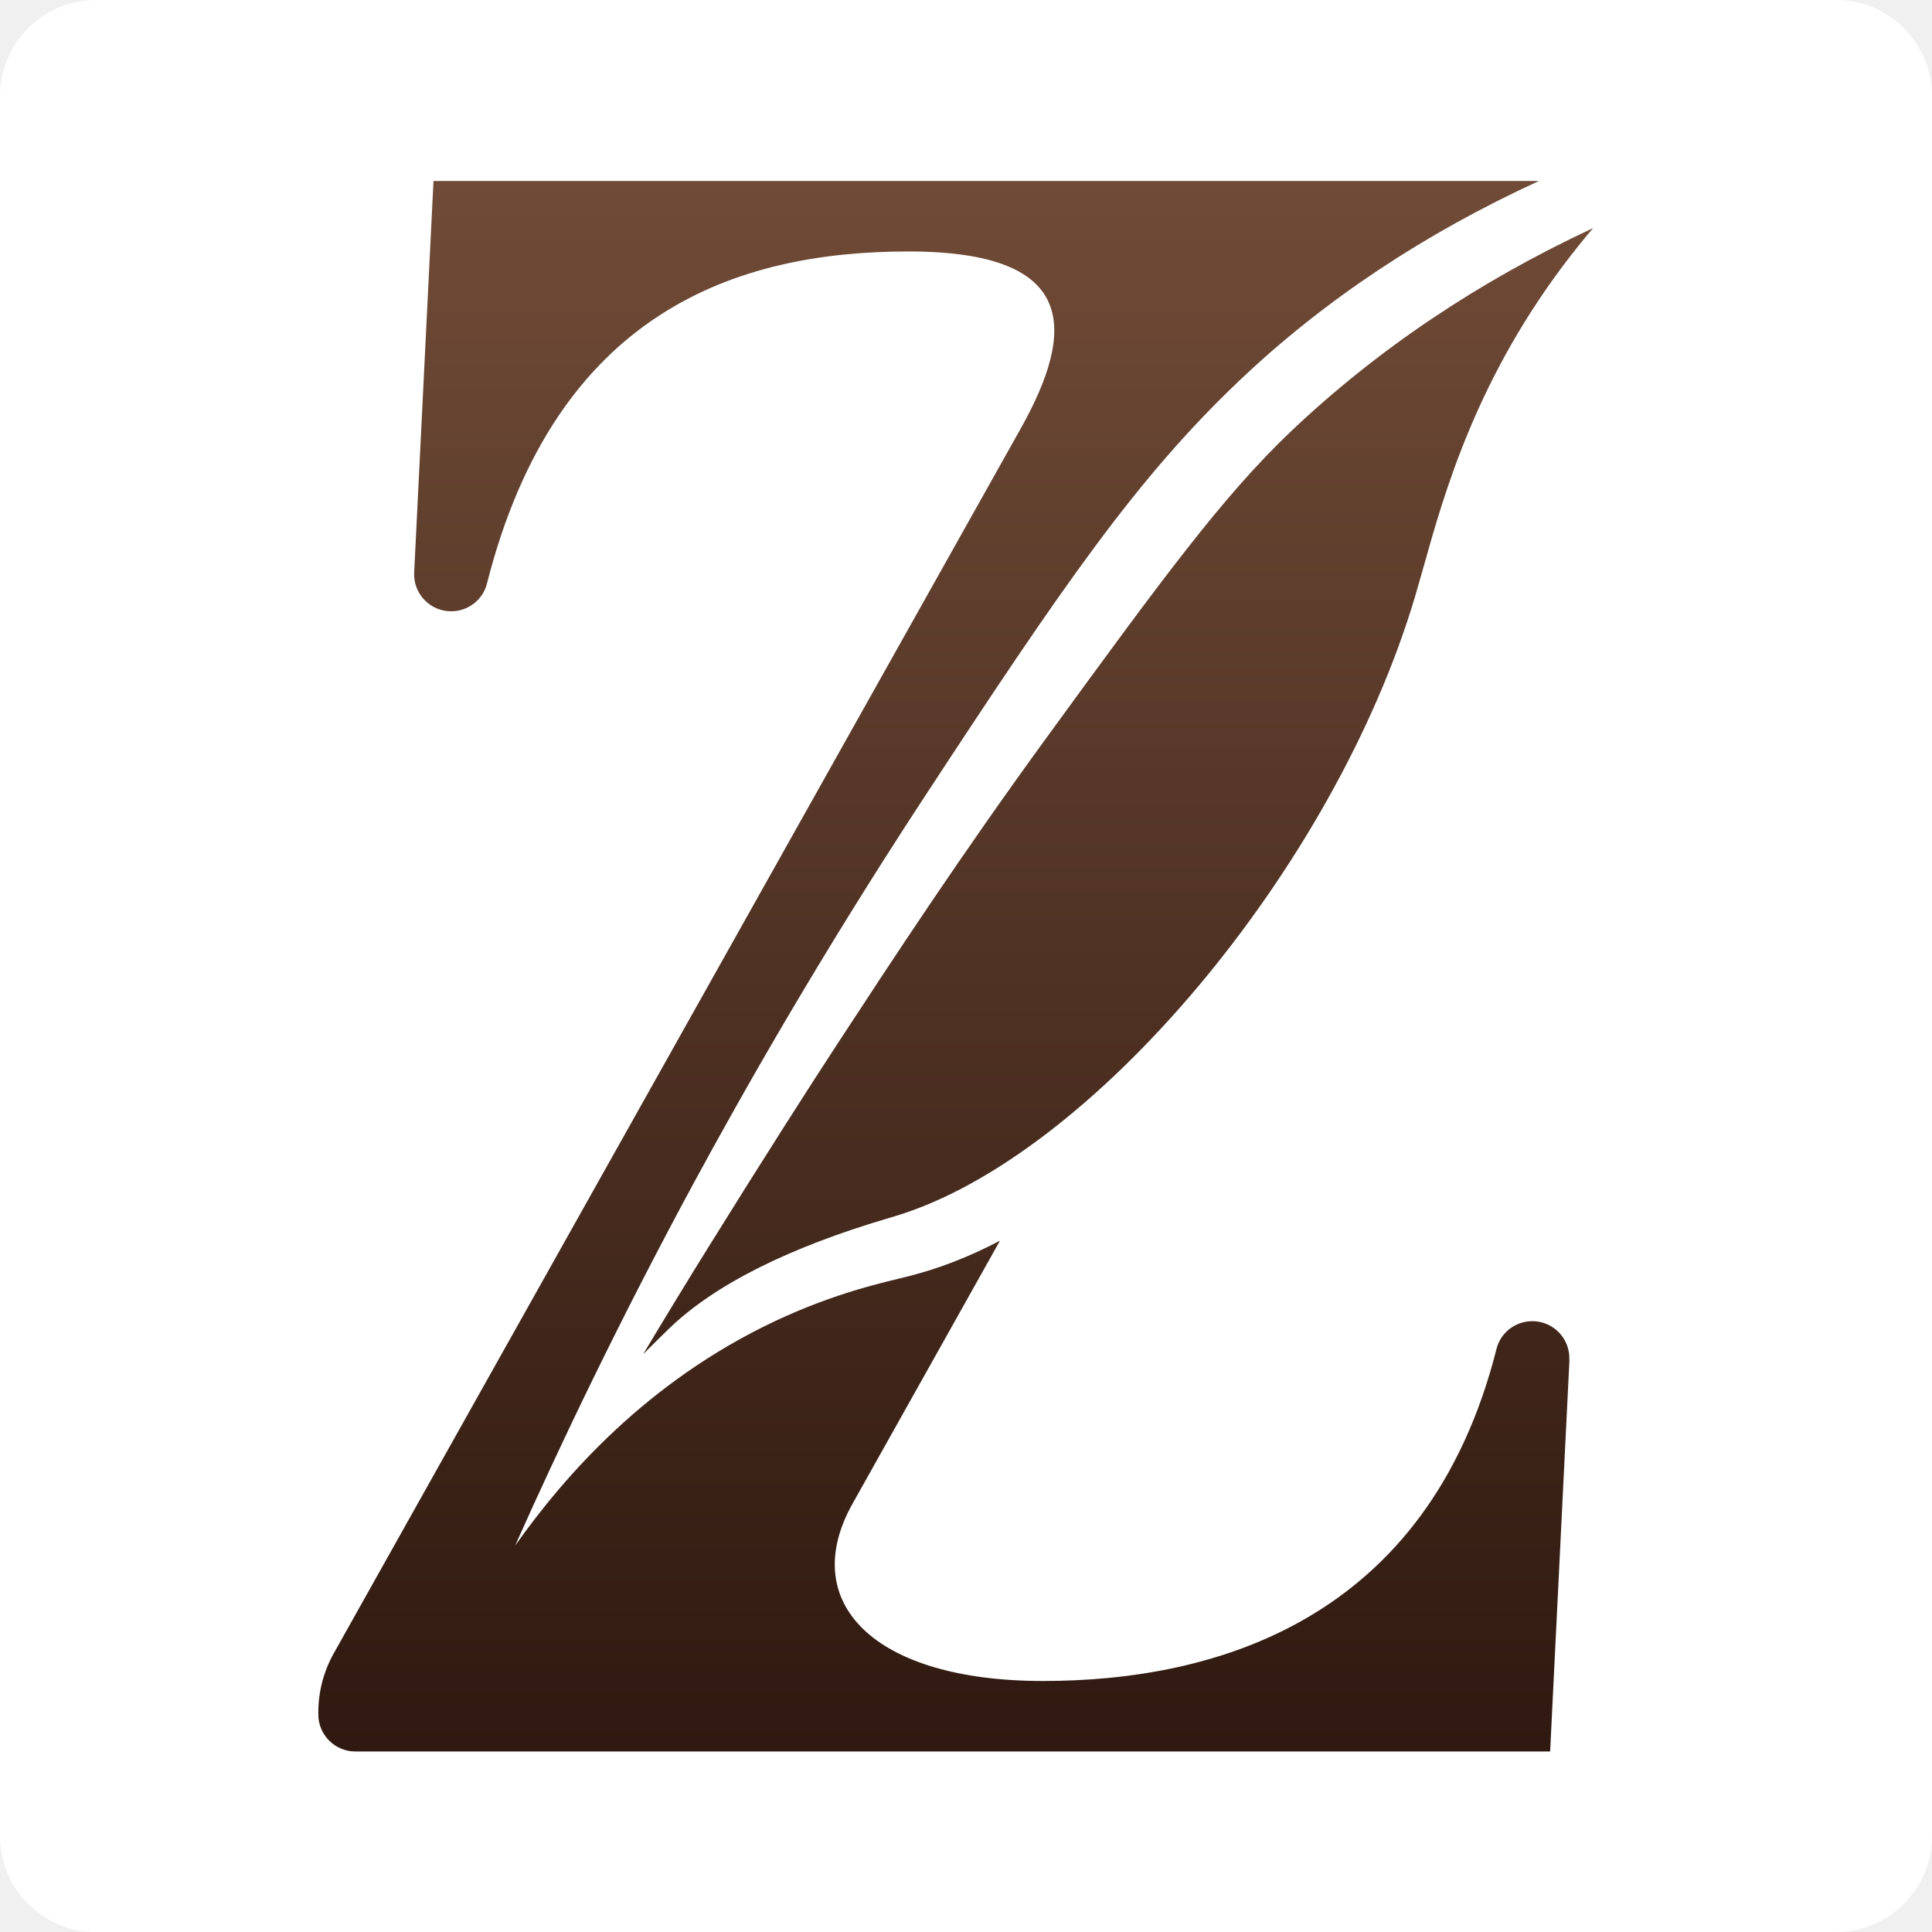
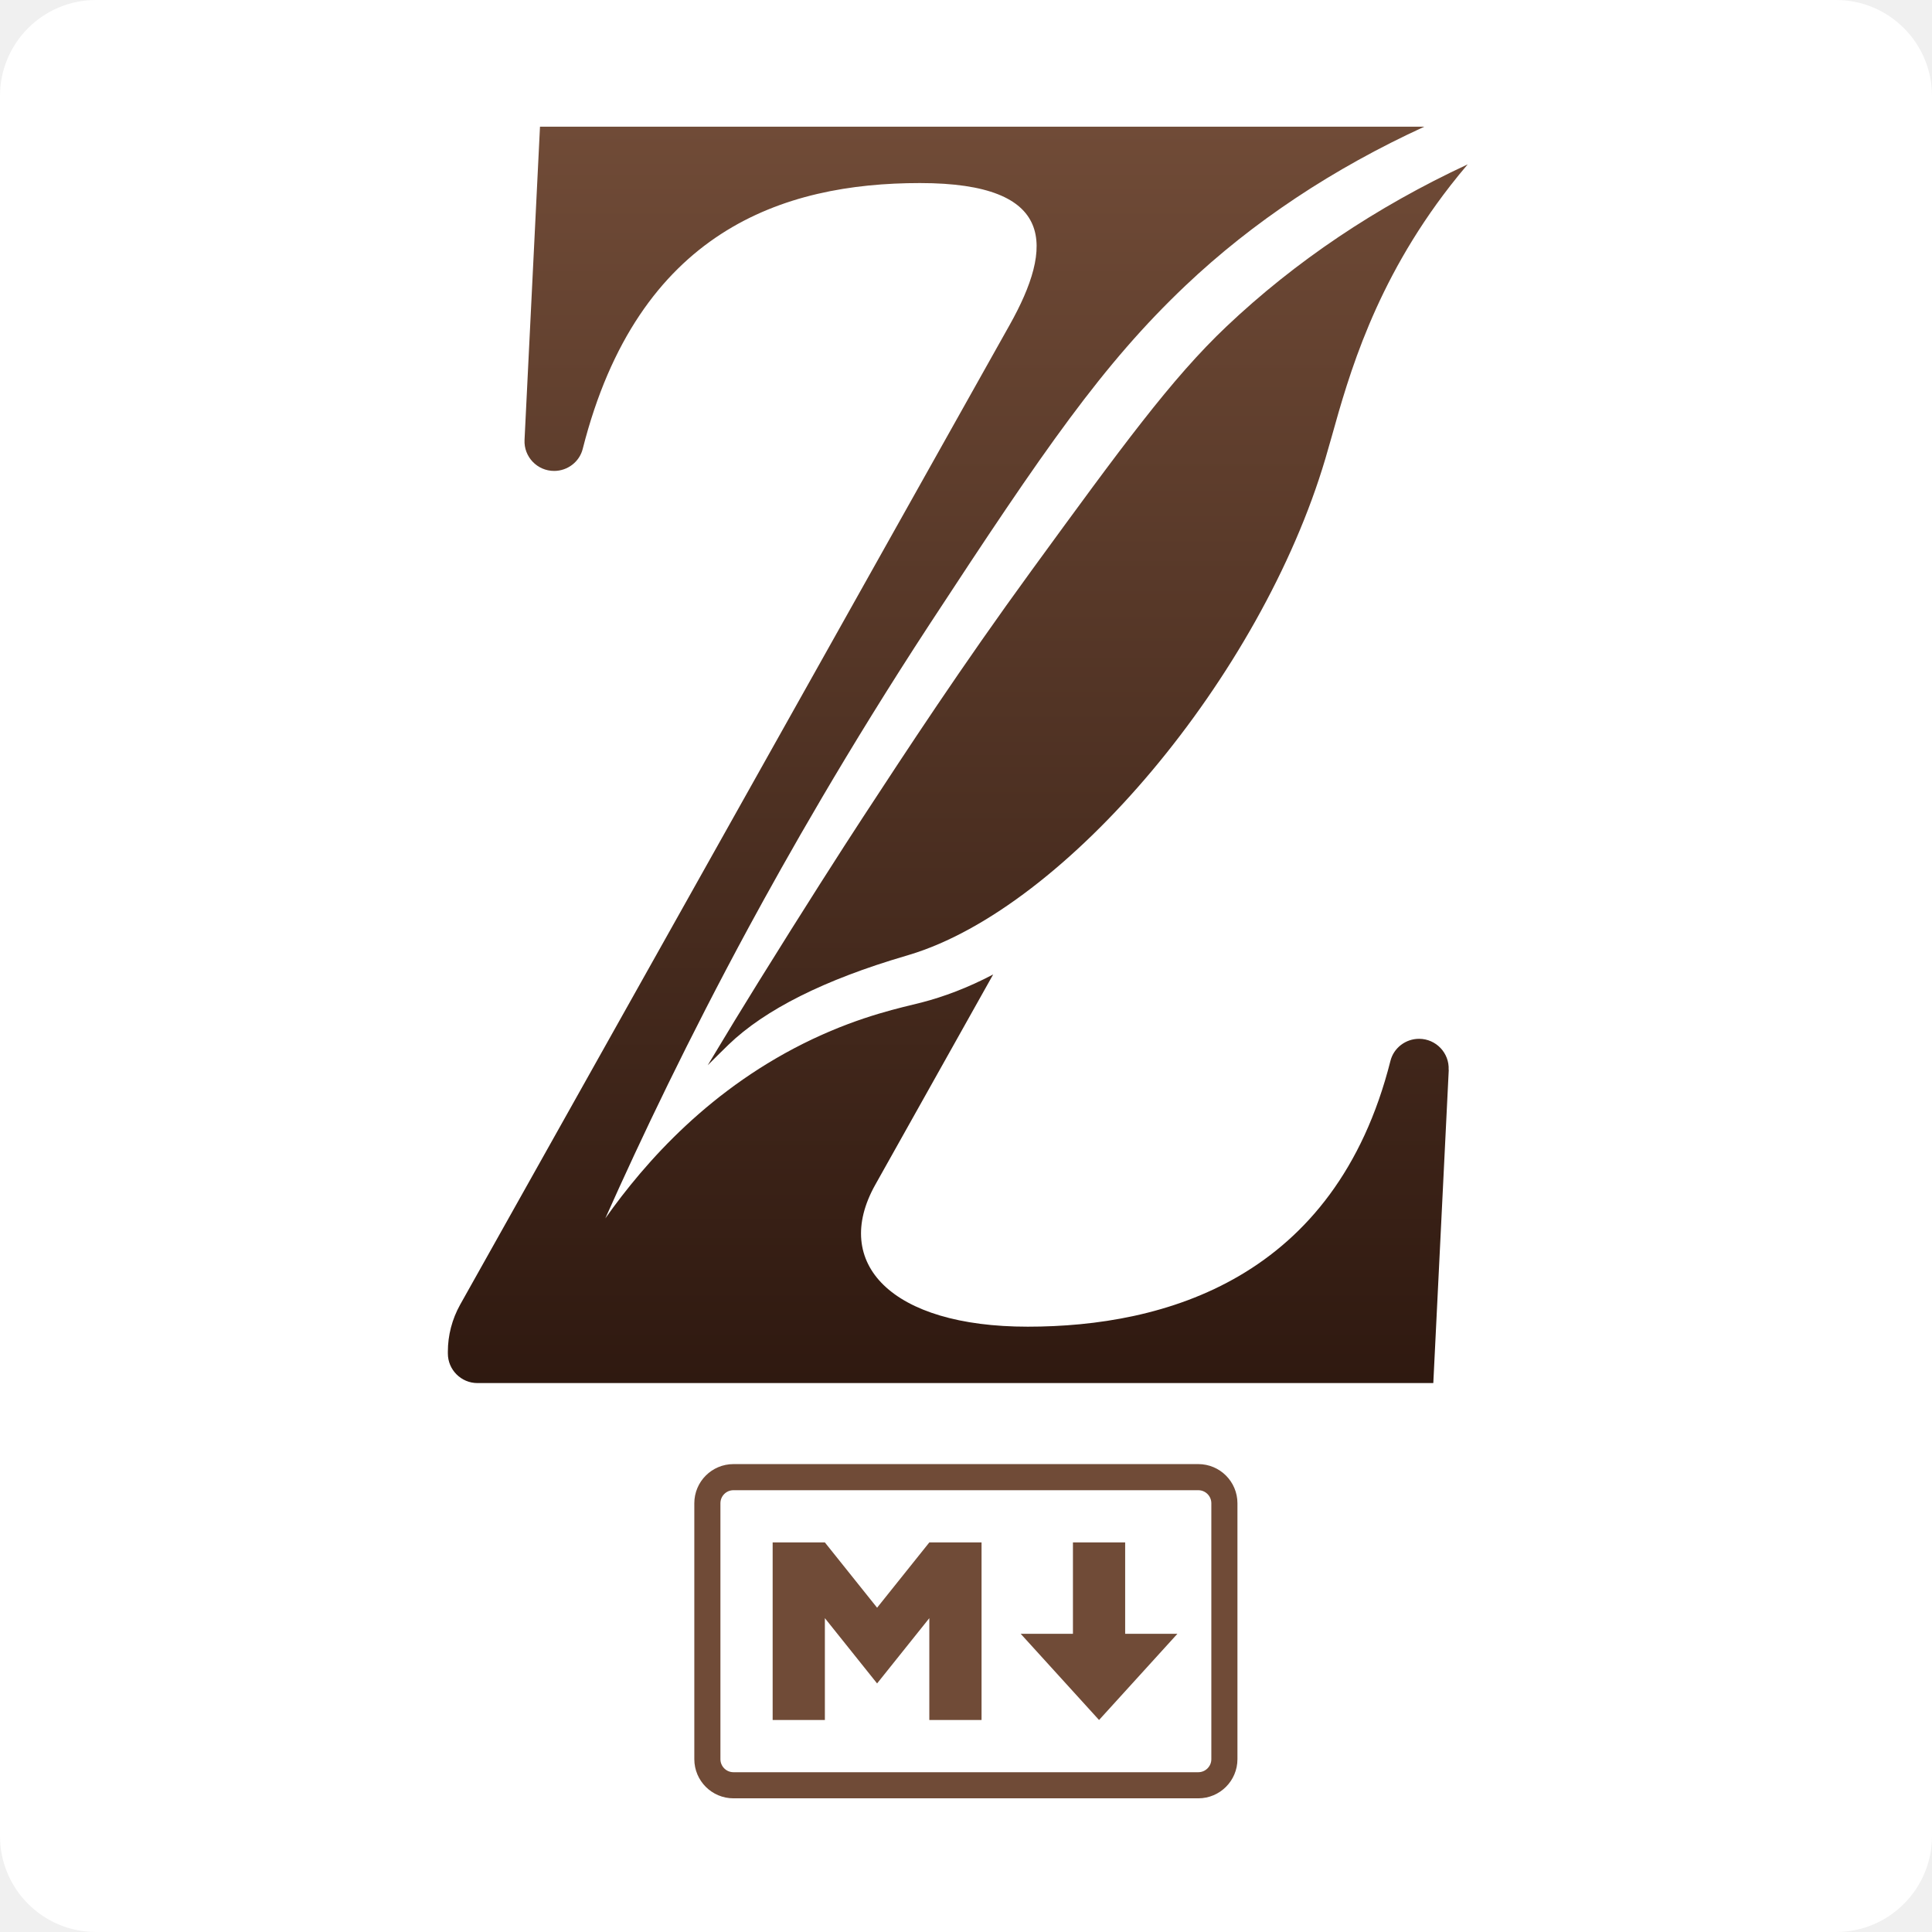
<svg xmlns="http://www.w3.org/2000/svg" id="a" viewBox="0 0 128 128">
  <defs>
    <style>.d{fill:#fff;}.e{fill:url(#b);}</style>
    <linearGradient id="b" x1="63.32" y1="116.03" x2="63.32" y2="11.97" gradientUnits="userSpaceOnUse">
      <stop offset="0" stop-color="#2f1910" />
      <stop offset="1" stop-color="#704b37" />
    </linearGradient>
  </defs>
  <rect class="d" width="128" height="128" rx="6.36" ry="6.36" />
-   <path class="e" d="M103.98,90.1l-1.28,25.94H23.54c-1.35,0-2.45-1.1-2.45-2.45v-.15c0-1.36,.35-2.69,1.01-3.88,0,0,3.51-6.27,45.51-81.14,3.65-6.5,3.89-11.76-7.42-11.76s-23.35,3.94-27.93,22.01c-.27,1.08-1.26,1.83-2.37,1.83-1.4,0-2.52-1.17-2.45-2.57l1.28-25.94H101.96c-7.54,3.46-14.19,7.86-19.79,13.17-6.84,6.49-11.7,13.55-21.14,27.97-6.94,10.61-11.92,19.45-15.01,25.14-5,9.24-8.92,17.47-11.89,24.13,3.31-4.68,8.76-10.87,17.17-14.85,4.15-1.96,7.38-2.61,9.03-3.03,1.81-.47,3.79-1.2,5.92-2.32l-9.76,17.41c-3.65,6.5,1.3,11.76,12.62,11.76s25.47-3.94,30.04-22.01c.27-1.08,1.26-1.83,2.37-1.83,1.4,0,2.52,1.17,2.45,2.57Zm-59.64-2.09c3.01-2.9,7.93-5.37,14.64-7.34l.3-.09c13.04-3.9,29.15-23.1,34.48-41.09,.16-.55,.33-1.16,.52-1.81,1.42-5.08,3.57-12.75,9.82-20.79,.47-.6,.95-1.2,1.45-1.78-7.58,3.53-14.28,8.03-19.98,13.43-4.54,4.3-8.66,9.94-16.13,20.19-5.86,8.04-10.34,14.9-13.96,20.43-1.71,2.61-4.88,7.56-8.66,13.65-1.15,1.85-2.72,4.42-4.21,6.91,.54-.54,1.12-1.12,1.73-1.71Z" />
+   <g transform="translate(64,50) scale(0.8) translate(-64,-64)">
+     <path class="e" d="M103.98,90.1l-1.28,25.94H23.54c-1.35,0-2.45-1.1-2.45-2.45v-.15c0-1.36,.35-2.69,1.01-3.88,0,0,3.51-6.27,45.51-81.14,3.65-6.5,3.89-11.76-7.42-11.76s-23.35,3.94-27.93,22.01c-.27,1.08-1.26,1.83-2.37,1.83-1.4,0-2.52-1.17-2.45-2.57l1.28-25.94H101.96c-7.54,3.46-14.19,7.86-19.79,13.17-6.84,6.49-11.7,13.55-21.14,27.97-6.94,10.61-11.92,19.45-15.01,25.14-5,9.24-8.92,17.47-11.89,24.13,3.31-4.68,8.76-10.87,17.17-14.85,4.15-1.96,7.38-2.61,9.03-3.03,1.81-.47,3.79-1.2,5.92-2.32l-9.76,17.41c-3.65,6.5,1.3,11.76,12.62,11.76s25.47-3.94,30.04-22.01c.27-1.08,1.26-1.83,2.37-1.83,1.4,0,2.52,1.17,2.45,2.57Zm-59.64-2.09c3.01-2.9,7.93-5.37,14.64-7.34l.3-.09c13.04-3.9,29.15-23.1,34.48-41.09,.16-.55,.33-1.16,.52-1.81,1.42-5.08,3.57-12.75,9.82-20.79,.47-.6,.95-1.2,1.45-1.78-7.58,3.53-14.28,8.03-19.98,13.43-4.54,4.3-8.66,9.94-16.13,20.19-5.86,8.04-10.34,14.9-13.96,20.43-1.71,2.61-4.88,7.56-8.66,13.65-1.15,1.85-2.72,4.42-4.21,6.91,.54-.54,1.12-1.12,1.73-1.71Z" />
+   </g>
+   <g transform="translate(46,97) scale(0.173)">
+     <rect width="198" height="118" x="5" y="5" ry="10" fill="none" stroke="#704b37" stroke-width="10" />
+     <path fill="#704b37" d="M30 98V30h20l20 25 20-25h20v68H90V59L70 84 50 59v39zm125 0l-30-33h20V30h20v35h20z" />
+   </g>
</svg>
